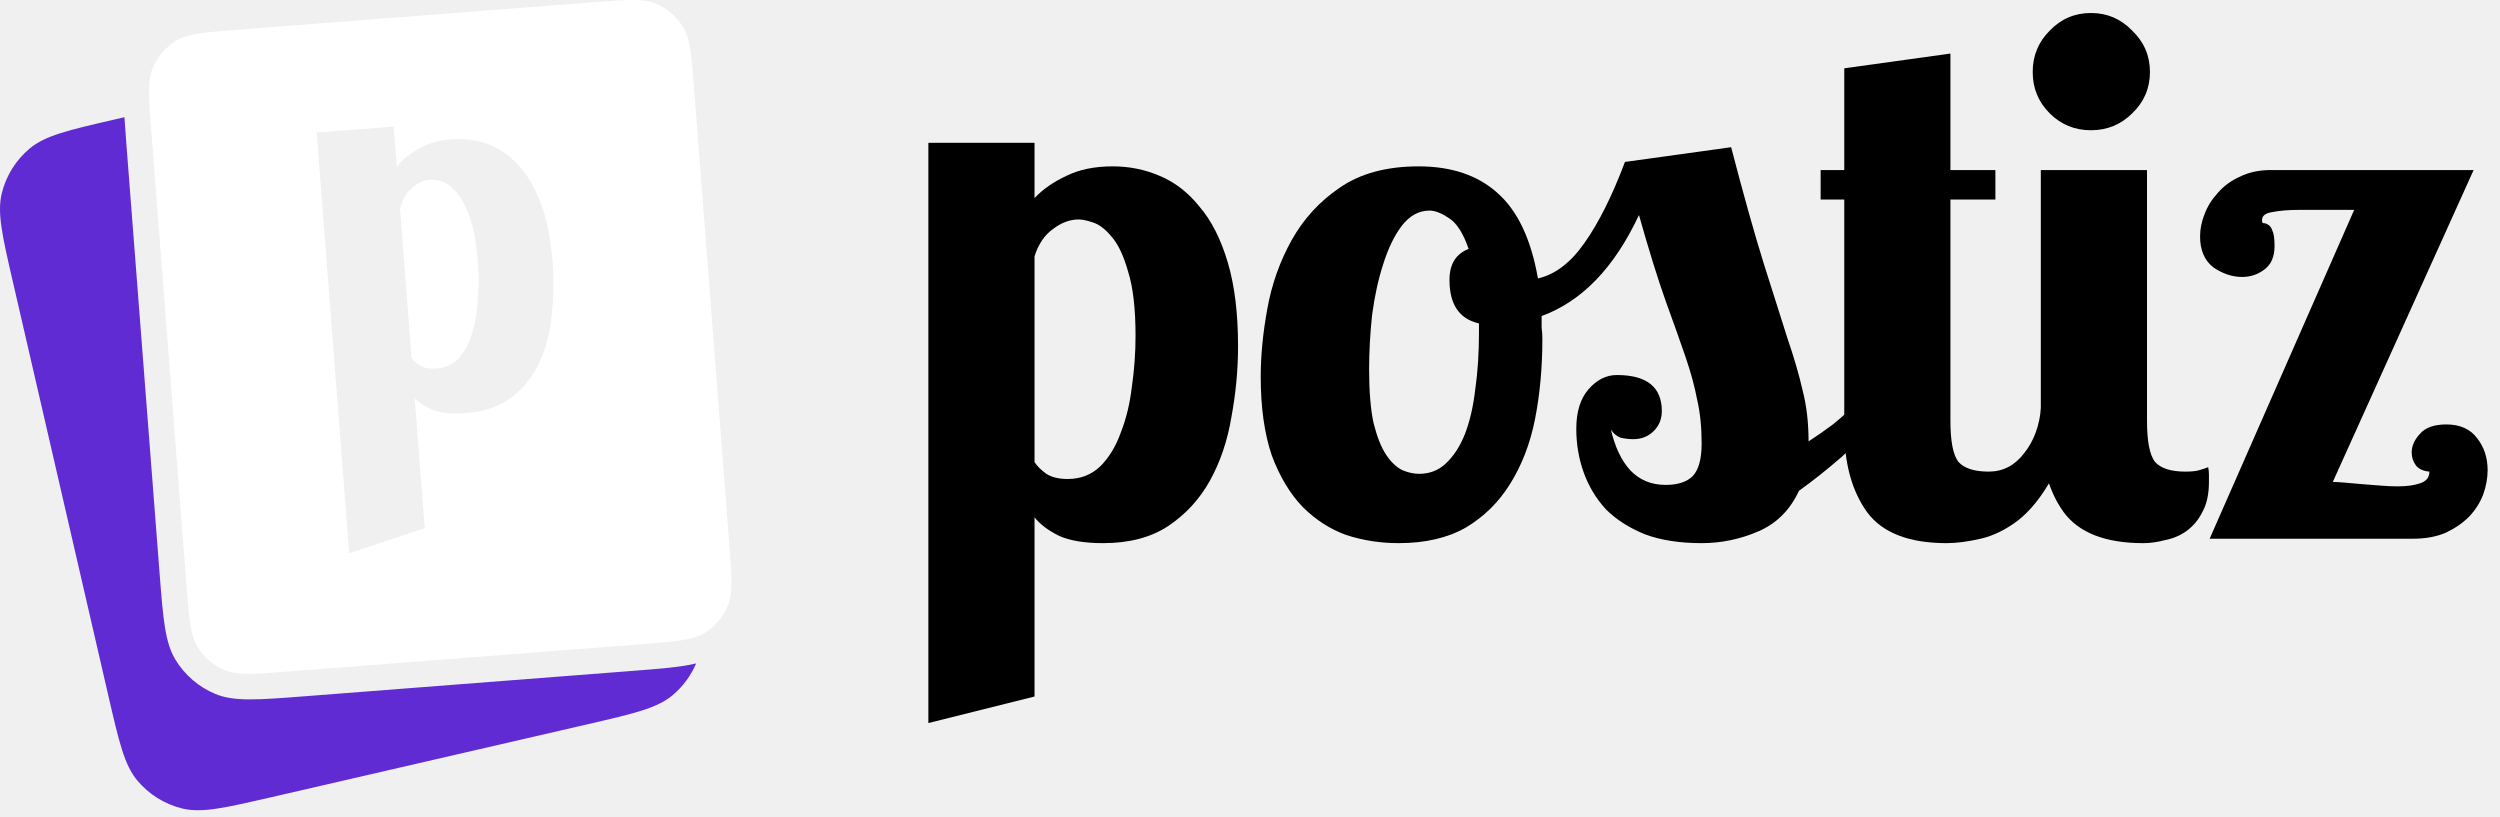
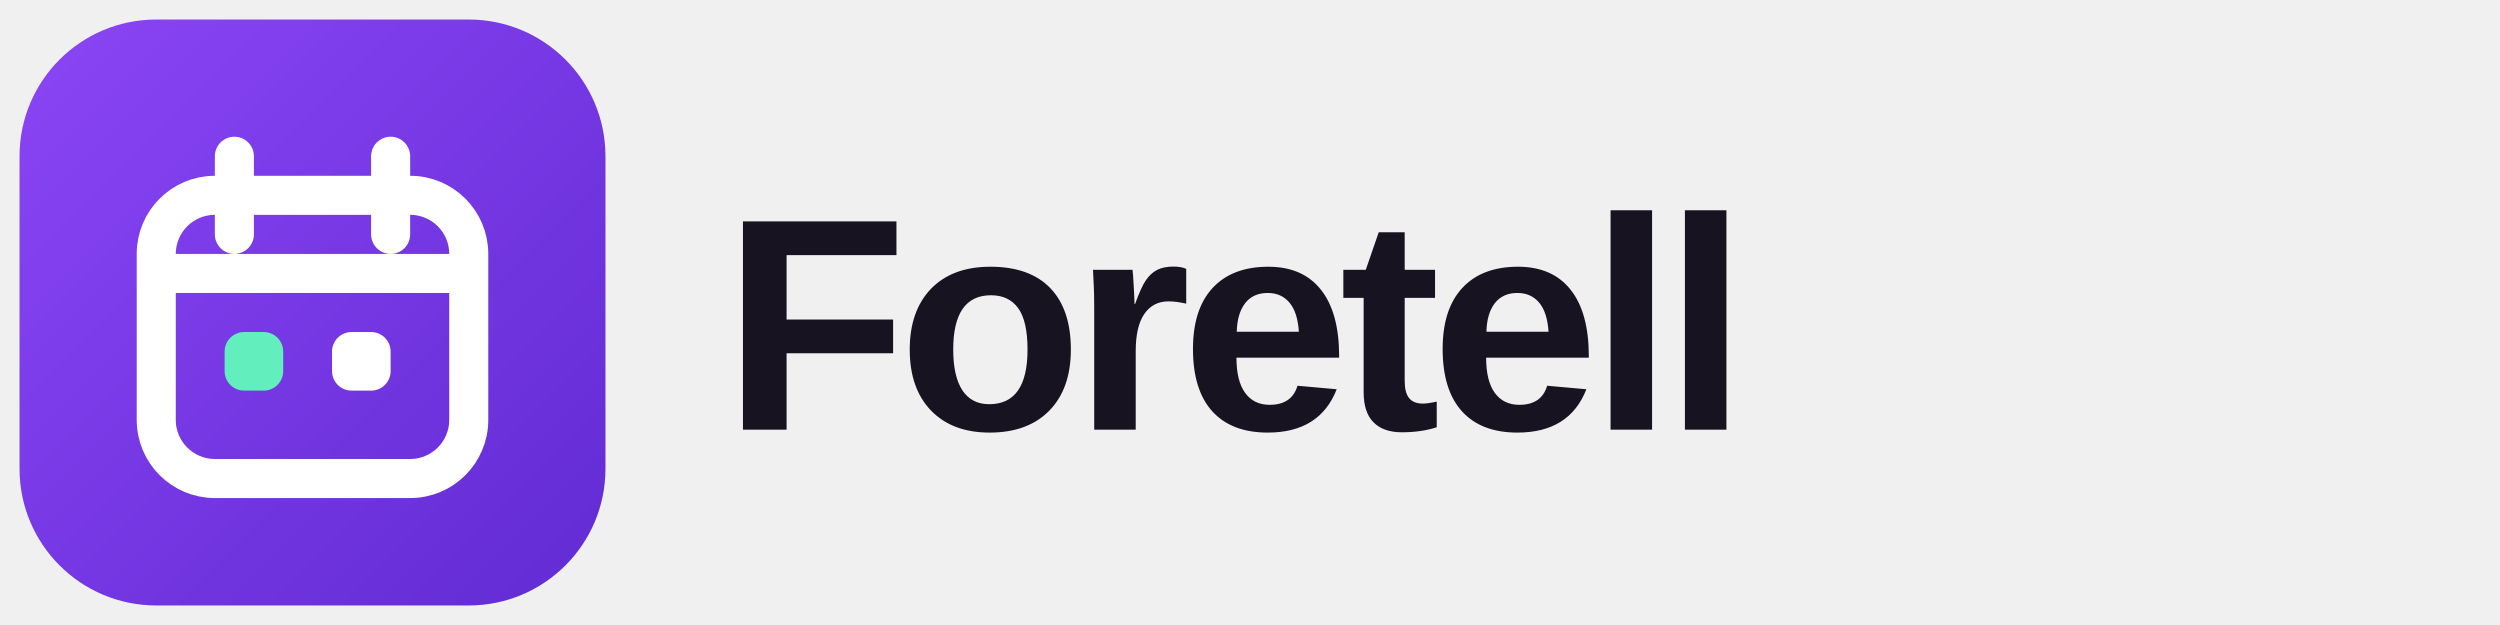
- <svg xmlns="http://www.w3.org/2000/svg" width="101" height="33" viewBox="0 0 101 33" fill="none">
-   <path d="M41.795 5.768V8.002C42.133 7.645 42.56 7.347 43.076 7.108C43.593 6.85 44.218 6.721 44.953 6.721C45.628 6.721 46.263 6.85 46.859 7.108C47.475 7.367 48.011 7.784 48.468 8.36C48.944 8.916 49.322 9.66 49.6 10.594C49.878 11.527 50.017 12.659 50.017 13.989C50.017 14.943 49.927 15.896 49.749 16.849C49.59 17.802 49.302 18.656 48.885 19.411C48.468 20.165 47.902 20.781 47.187 21.258C46.492 21.714 45.618 21.943 44.566 21.943C43.811 21.943 43.215 21.843 42.778 21.645C42.341 21.426 42.014 21.178 41.795 20.9V28.139L37.506 29.211V5.768H41.795ZM43.136 19.351C43.652 19.351 44.089 19.182 44.446 18.845C44.804 18.487 45.082 18.031 45.28 17.474C45.499 16.919 45.648 16.303 45.727 15.628C45.827 14.933 45.876 14.248 45.876 13.572C45.876 12.48 45.777 11.616 45.578 10.981C45.4 10.345 45.181 9.879 44.923 9.581C44.665 9.263 44.407 9.065 44.148 8.985C43.91 8.906 43.721 8.866 43.583 8.866C43.225 8.866 42.878 8.995 42.54 9.253C42.202 9.491 41.954 9.859 41.795 10.355V18.666C41.895 18.825 42.053 18.984 42.272 19.143C42.49 19.282 42.778 19.351 43.136 19.351Z" fill="currentColor" />
-   <path d="M69.938 5.947C70.434 7.853 70.871 9.412 71.248 10.623C71.626 11.815 71.944 12.818 72.202 13.632C72.48 14.446 72.688 15.161 72.827 15.777C72.986 16.392 73.066 17.077 73.066 17.832C73.403 17.613 73.731 17.385 74.049 17.147C74.366 16.889 74.634 16.65 74.853 16.432H76.104C75.568 17.246 75.002 17.921 74.406 18.457C73.81 18.974 73.234 19.431 72.678 19.828C72.321 20.602 71.775 21.148 71.04 21.466C70.305 21.784 69.541 21.943 68.746 21.943C67.853 21.943 67.088 21.823 66.453 21.585C65.817 21.327 65.291 20.989 64.874 20.572C64.477 20.136 64.179 19.639 63.98 19.083C63.782 18.527 63.682 17.941 63.682 17.326C63.682 16.65 63.841 16.124 64.159 15.747C64.497 15.35 64.884 15.151 65.321 15.151C66.532 15.151 67.138 15.638 67.138 16.611C67.138 16.928 67.028 17.197 66.81 17.415C66.592 17.633 66.314 17.743 65.976 17.743C65.817 17.743 65.648 17.723 65.47 17.683C65.311 17.623 65.182 17.514 65.082 17.355C65.241 18.05 65.499 18.596 65.857 18.994C66.234 19.391 66.711 19.59 67.287 19.59C67.783 19.59 68.15 19.47 68.389 19.232C68.627 18.974 68.746 18.537 68.746 17.921C68.746 17.266 68.687 16.68 68.568 16.164C68.468 15.628 68.309 15.042 68.091 14.406C67.873 13.771 67.604 13.016 67.287 12.143C66.969 11.249 66.612 10.097 66.214 8.687C65.221 10.812 63.911 12.172 62.282 12.768C62.282 12.927 62.282 13.086 62.282 13.245C62.302 13.384 62.312 13.533 62.312 13.691C62.312 14.843 62.213 15.926 62.014 16.938C61.816 17.931 61.478 18.805 61.002 19.56C60.545 20.294 59.949 20.88 59.214 21.317C58.48 21.734 57.576 21.943 56.504 21.943C55.769 21.943 55.064 21.834 54.389 21.615C53.733 21.377 53.148 20.999 52.631 20.483C52.115 19.947 51.698 19.252 51.38 18.398C51.082 17.524 50.933 16.462 50.933 15.211C50.933 14.357 51.023 13.443 51.201 12.47C51.38 11.477 51.708 10.554 52.184 9.7C52.661 8.846 53.306 8.141 54.121 7.585C54.955 7.009 56.017 6.721 57.308 6.721C58.638 6.721 59.701 7.079 60.495 7.794C61.309 8.508 61.855 9.66 62.133 11.249C62.828 11.09 63.454 10.614 64.01 9.819C64.586 9.005 65.132 7.913 65.648 6.542L69.938 5.947ZM57.338 19.143C57.755 19.143 58.112 19.004 58.41 18.726C58.728 18.428 58.986 18.031 59.184 17.534C59.383 17.018 59.522 16.412 59.602 15.717C59.701 15.022 59.75 14.267 59.75 13.453V13.066C58.956 12.887 58.559 12.301 58.559 11.309C58.559 10.673 58.817 10.256 59.333 10.057C59.115 9.422 58.847 9.005 58.529 8.806C58.231 8.608 57.973 8.508 57.755 8.508C57.318 8.508 56.941 8.717 56.623 9.134C56.325 9.531 56.077 10.047 55.878 10.683C55.679 11.299 55.531 11.984 55.431 12.738C55.352 13.493 55.312 14.218 55.312 14.913C55.312 15.806 55.372 16.531 55.491 17.087C55.63 17.643 55.799 18.07 55.997 18.368C56.196 18.666 56.414 18.875 56.653 18.994C56.891 19.093 57.119 19.143 57.338 19.143Z" fill="currentColor" />
-   <path d="M78.797 2.164V6.87H80.614V8.062H78.797V16.998C78.797 17.832 78.906 18.388 79.125 18.666C79.363 18.924 79.77 19.053 80.346 19.053C80.922 19.053 81.398 18.805 81.776 18.309C82.173 17.812 82.401 17.187 82.461 16.432H83.712C83.553 17.643 83.275 18.616 82.878 19.351C82.481 20.066 82.034 20.622 81.537 21.019C81.041 21.397 80.535 21.645 80.018 21.764C79.502 21.883 79.045 21.943 78.648 21.943C77.119 21.943 76.047 21.526 75.431 20.692C74.815 19.838 74.508 18.716 74.508 17.326V8.062H73.554V6.87H74.508V2.759L78.797 2.164Z" fill="currentColor" />
-   <path d="M82.121 2.908C82.121 2.253 82.35 1.697 82.806 1.24C83.263 0.764 83.819 0.525 84.475 0.525C85.13 0.525 85.686 0.764 86.143 1.24C86.619 1.697 86.858 2.253 86.858 2.908C86.858 3.564 86.619 4.12 86.143 4.577C85.686 5.033 85.13 5.262 84.475 5.262C83.819 5.262 83.263 5.033 82.806 4.577C82.35 4.12 82.121 3.564 82.121 2.908ZM86.739 6.87V16.998C86.739 17.832 86.848 18.388 87.066 18.666C87.304 18.924 87.712 19.053 88.287 19.053C88.546 19.053 88.734 19.033 88.853 18.994C88.992 18.954 89.112 18.914 89.211 18.875C89.231 18.974 89.241 19.073 89.241 19.172C89.241 19.272 89.241 19.371 89.241 19.47C89.241 19.967 89.151 20.374 88.972 20.692C88.814 21.009 88.595 21.267 88.317 21.466C88.059 21.645 87.771 21.764 87.453 21.823C87.156 21.903 86.868 21.943 86.59 21.943C85.06 21.943 83.988 21.526 83.373 20.692C82.757 19.838 82.449 18.716 82.449 17.326V6.87H86.739ZM98.147 19.053C97.909 19.033 97.73 18.954 97.611 18.815C97.492 18.656 97.432 18.477 97.432 18.279C97.432 18.021 97.541 17.772 97.76 17.534C97.978 17.276 98.336 17.147 98.832 17.147C99.388 17.147 99.805 17.335 100.083 17.713C100.361 18.07 100.5 18.497 100.5 18.994C100.5 19.311 100.441 19.639 100.322 19.977C100.202 20.294 100.014 20.592 99.756 20.87C99.498 21.128 99.18 21.347 98.802 21.526C98.425 21.684 97.988 21.764 97.492 21.764H89.27L95.109 8.479H92.904C92.468 8.479 92.1 8.508 91.802 8.568C91.524 8.608 91.385 8.717 91.385 8.896C91.385 8.975 91.405 9.015 91.445 9.015C91.504 9.015 91.564 9.035 91.624 9.074C91.703 9.114 91.763 9.194 91.802 9.313C91.862 9.432 91.892 9.64 91.892 9.938C91.892 10.375 91.753 10.693 91.475 10.892C91.216 11.09 90.919 11.189 90.581 11.189C90.184 11.189 89.797 11.06 89.419 10.802C89.062 10.524 88.883 10.107 88.883 9.551C88.883 9.253 88.943 8.955 89.062 8.657C89.181 8.34 89.36 8.052 89.598 7.794C89.836 7.516 90.134 7.297 90.492 7.138C90.849 6.96 91.266 6.87 91.743 6.87H99.934L94.245 19.47C94.364 19.47 94.533 19.48 94.751 19.5C94.97 19.52 95.198 19.54 95.436 19.56C95.695 19.579 95.943 19.599 96.181 19.619C96.439 19.639 96.668 19.649 96.866 19.649C97.224 19.649 97.522 19.609 97.76 19.53C98.018 19.45 98.147 19.292 98.147 19.053Z" fill="currentColor" />
-   <path d="M5.027 4.735C5.05 5.103 5.082 5.518 5.119 5.992L6.442 23.091C6.59 25.002 6.664 25.957 7.092 26.659C7.469 27.275 8.031 27.757 8.699 28.035C9.458 28.35 10.413 28.276 12.324 28.128L25.421 27.114C26.66 27.019 27.497 26.954 28.124 26.803C27.914 27.297 27.59 27.737 27.175 28.085C26.545 28.613 25.611 28.828 23.743 29.259L10.944 32.211C9.076 32.642 8.142 32.858 7.345 32.659C6.644 32.484 6.016 32.091 5.551 31.537C5.023 30.908 4.808 29.974 4.377 28.106L0.522 11.395C0.091 9.527 -0.124 8.593 0.075 7.796C0.25 7.094 0.642 6.466 1.196 6.002C1.826 5.474 2.759 5.258 4.627 4.828L5.027 4.735Z" fill="#612BD3" />
-   <path d="M18.56 14.447C18.32 14.712 18.012 14.859 17.638 14.888C17.379 14.908 17.166 14.873 17 14.785C16.832 14.682 16.708 14.576 16.627 14.466L16.162 8.44C16.249 8.071 16.408 7.79 16.64 7.599C16.87 7.393 17.115 7.279 17.374 7.259C17.475 7.252 17.614 7.27 17.791 7.314C17.983 7.357 18.181 7.487 18.386 7.703C18.59 7.904 18.775 8.23 18.94 8.681C19.119 9.131 19.24 9.752 19.301 10.544C19.339 11.033 19.341 11.533 19.308 12.042C19.289 12.537 19.215 12.991 19.088 13.407C18.975 13.821 18.799 14.168 18.56 14.447Z" fill="white" />
-   <path fill-rule="evenodd" clip-rule="evenodd" d="M6.107 5.222C6.006 3.918 5.956 3.265 6.171 2.747C6.36 2.292 6.689 1.908 7.11 1.651C7.589 1.358 8.241 1.308 9.546 1.207L24.02 0.087C25.325 -0.014 25.977 -0.065 26.495 0.151C26.951 0.34 27.335 0.669 27.592 1.09C27.884 1.568 27.935 2.221 28.036 3.525L29.465 22.001C29.567 23.305 29.617 23.957 29.402 24.475C29.212 24.931 28.884 25.315 28.462 25.572C27.984 25.864 27.332 25.915 26.027 26.016L11.552 27.136C10.248 27.237 9.595 27.288 9.078 27.072C8.622 26.883 8.238 26.554 7.981 26.133C7.688 25.654 7.638 25.002 7.537 23.698L6.107 5.222ZM16.03 6.733L15.904 5.113L12.794 5.354L14.108 22.353L17.159 21.335L16.753 16.086C16.927 16.276 17.178 16.437 17.507 16.571C17.835 16.691 18.273 16.729 18.82 16.687C19.583 16.628 20.204 16.413 20.682 16.043C21.174 15.657 21.55 15.179 21.81 14.609C22.07 14.038 22.231 13.403 22.293 12.703C22.369 12.001 22.38 11.305 22.327 10.614C22.252 9.649 22.088 8.836 21.834 8.175C21.58 7.514 21.265 6.995 20.888 6.618C20.525 6.226 20.112 5.954 19.651 5.801C19.205 5.648 18.737 5.59 18.247 5.627C17.715 5.669 17.268 5.797 16.908 6.013C16.547 6.215 16.254 6.455 16.03 6.733Z" fill="white" />
+ <svg xmlns="http://www.w3.org/2000/svg" viewBox="0 0 256 64" role="img" aria-label="Foretell">
+   <defs>
+     <linearGradient id="brand" x1="0" y1="0" x2="1" y2="1">
+       <stop offset="0" stop-color="#8b45f5" />
+       <stop offset="1" stop-color="#612bd3" />
+     </linearGradient>
+   </defs>
+   <rect x="2" y="2" width="60" height="60" rx="14" fill="url(#brand)" />
+   <rect x="16" y="20" width="32" height="29" rx="6" fill="none" stroke="#fff" stroke-width="4" />
+   <path d="M17 28h30M24 16v8m16-8v8" fill="none" stroke="#fff" stroke-width="4" stroke-linecap="round" />
+   <rect x="23" y="34" width="6" height="6" rx="2" fill="#62efbd" />
+   <rect x="34" y="34" width="6" height="6" rx="2" fill="#fff" />
+   <text x="74" y="44" fill="#171321" font-family="Arial,sans-serif" font-size="31" font-weight="700" letter-spacing="-1">Foretell</text>
</svg>
